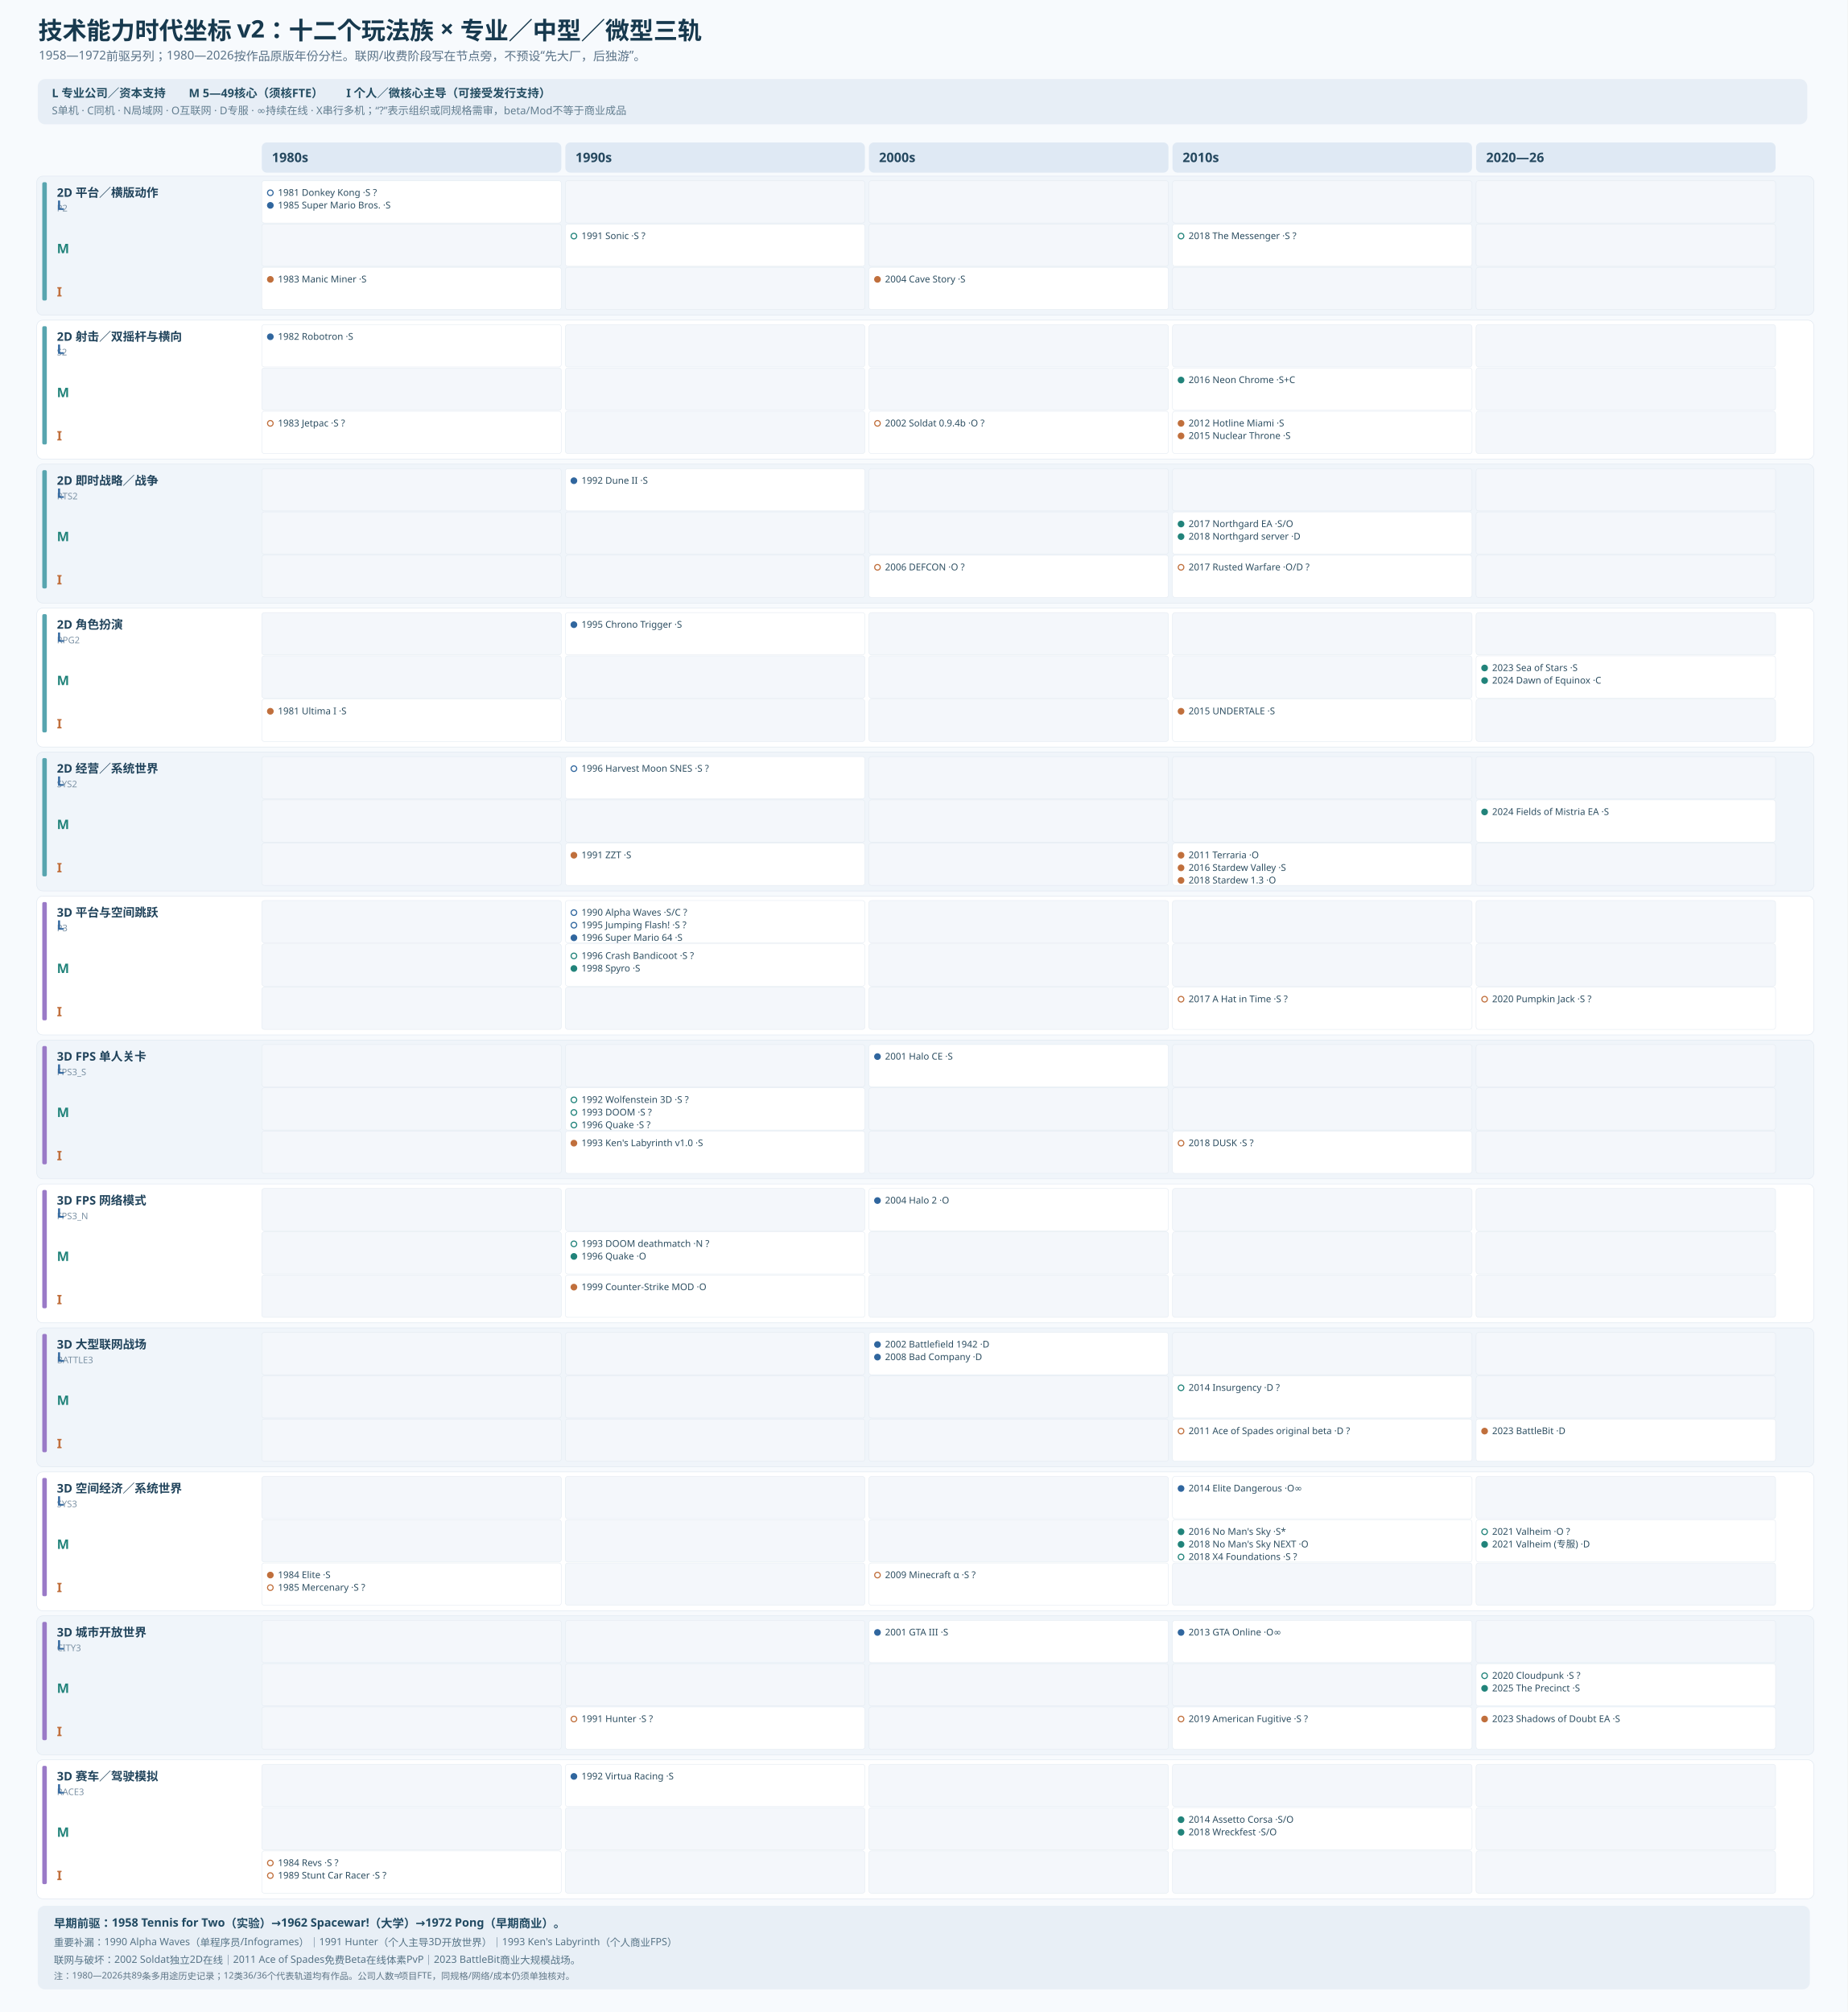
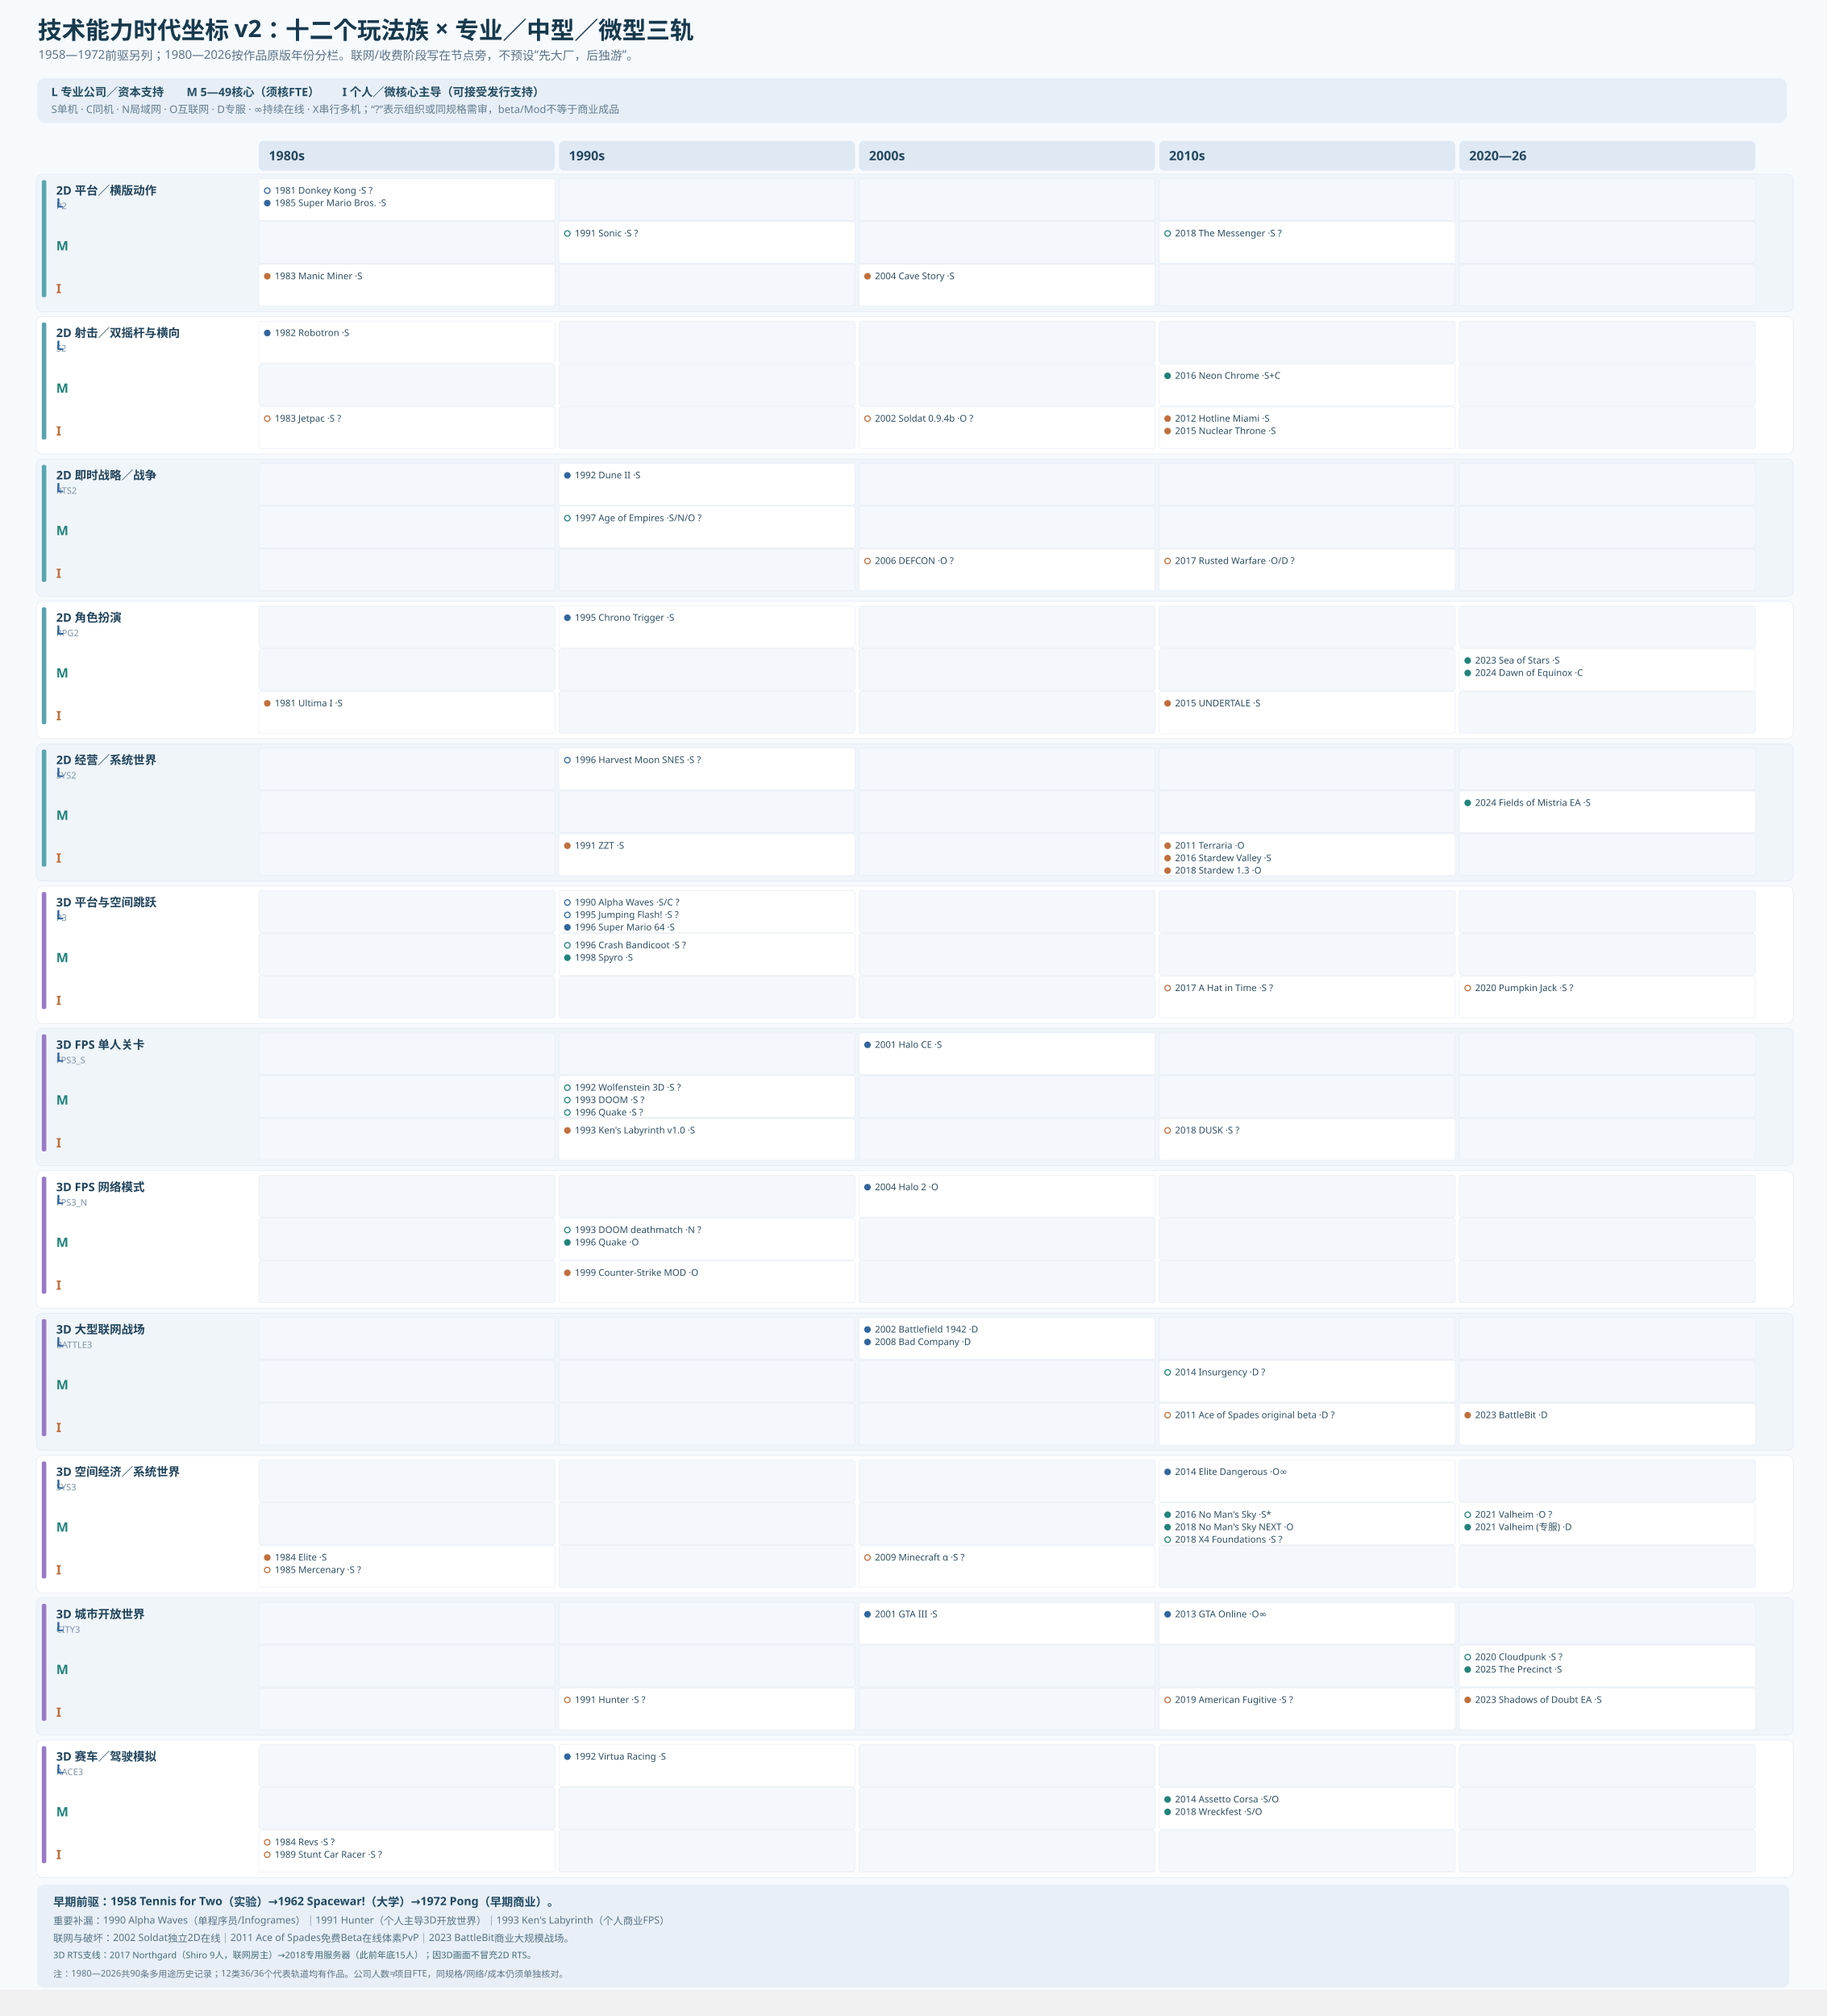
- <svg xmlns="http://www.w3.org/2000/svg" viewBox="0 0 3670 3997" width="3670" height="3997">
+ <svg xmlns="http://www.w3.org/2000/svg" viewBox="0 0 3670 4050" width="3670" height="4050">
  <rect width="3670" height="3997" fill="#F7FAFD" />
  <text x="76" y="78" font-size="48" font-family="sans-serif" font-weight="760" fill="#17394E">技术能力时代坐标 v2：十二个玩法族 × 专业／中型／微型三轨</text>
  <text x="77" y="118" font-size="24" font-family="sans-serif" fill="#5A7287">1958—1972前驱另列；1980—2026按作品原版年份分栏。联网/收费阶段写在节点旁，不预设“先大厂，后独游”。</text>
  <rect x="75" y="157" width="3515" height="90" rx="15" fill="#E7EEF6" />
  <text x="103" y="193" font-size="23" font-family="sans-serif" font-weight="700" fill="#244D62">L 专业公司／资本支持　　M 5—49核心（须核FTE）　　I 个人／微核心主导（可接受发行支持）</text>
  <text x="103" y="227" font-size="21" font-family="sans-serif" fill="#627D8F">S单机 · C同机 · N局域网 · O互联网 · D专服 · ∞持续在线 · X串行多机；“?”表示组织或同规格需审，beta/Mod不等于商业成品</text>
  <rect x="520" y="283" width="595" height="60" rx="10" fill="#DFE9F4" />
  <text x="540" y="322" font-size="26" font-family="sans-serif" font-weight="730" fill="#25485F">1980s</text>
  <rect x="1123" y="283" width="595" height="60" rx="10" fill="#DFE9F4" />
  <text x="1143" y="322" font-size="26" font-family="sans-serif" font-weight="730" fill="#25485F">1990s</text>
  <rect x="1726" y="283" width="595" height="60" rx="10" fill="#DFE9F4" />
  <text x="1746" y="322" font-size="26" font-family="sans-serif" font-weight="730" fill="#25485F">2000s</text>
  <rect x="2329" y="283" width="595" height="60" rx="10" fill="#DFE9F4" />
  <text x="2349" y="322" font-size="26" font-family="sans-serif" font-weight="730" fill="#25485F">2010s</text>
  <rect x="2932" y="283" width="595" height="60" rx="10" fill="#DFE9F4" />
  <text x="2952" y="322" font-size="26" font-family="sans-serif" font-weight="730" fill="#25485F">2020—26</text>
  <rect x="73" y="350" width="3530" height="276" rx="12" fill="#F0F5FA" stroke="#DEE6EF" />
  <rect x="84" y="362" width="9" height="235" fill="#58A5AF" rx="3" />
  <text x="113" y="391" font-size="23.5" font-family="sans-serif" font-weight="740" fill="#20435B">2D 平台／横版动作</text>
  <text x="113" y="420" font-size="18" font-family="sans-serif" fill="#7B91A4">P2</text>
  <text x="113" y="417" font-size="26" font-weight="770" fill="#30669E" font-family="sans-serif">L</text>
  <rect x="520" y="359" width="595" height="84" rx="5" fill="#FFFFFF" stroke="#E4EBF2" />
  <circle cx="537" cy="383" r="5.6" fill="#FFFFFF" stroke="#30669E" stroke-width="2.2" />
  <text x="552" y="389" font-size="18.6" font-family="sans-serif" fill="#2D4E61">1981 Donkey Kong ·S ?</text>
  <circle cx="537" cy="408" r="5.6" fill="#30669E" stroke="#30669E" stroke-width="2.2" />
  <text x="552" y="414" font-size="18.6" font-family="sans-serif" fill="#2D4E61">1985 Super Mario Bros. ·S</text>
  <rect x="1123" y="359" width="595" height="84" rx="5" fill="#F4F7FB" stroke="#E4EBF2" />
  <rect x="1726" y="359" width="595" height="84" rx="5" fill="#F4F7FB" stroke="#E4EBF2" />
  <rect x="2329" y="359" width="595" height="84" rx="5" fill="#F4F7FB" stroke="#E4EBF2" />
  <rect x="2932" y="359" width="595" height="84" rx="5" fill="#F4F7FB" stroke="#E4EBF2" />
  <text x="113" y="503" font-size="26" font-weight="770" fill="#21837A" font-family="sans-serif">M</text>
  <rect x="520" y="445" width="595" height="84" rx="5" fill="#F4F7FB" stroke="#E4EBF2" />
  <rect x="1123" y="445" width="595" height="84" rx="5" fill="#FFFFFF" stroke="#E4EBF2" />
  <circle cx="1140" cy="469" r="5.6" fill="#FFFFFF" stroke="#21837A" stroke-width="2.2" />
  <text x="1155" y="475" font-size="18.6" font-family="sans-serif" fill="#2D4E61">1991 Sonic ·S ?</text>
  <rect x="1726" y="445" width="595" height="84" rx="5" fill="#F4F7FB" stroke="#E4EBF2" />
  <rect x="2329" y="445" width="595" height="84" rx="5" fill="#FFFFFF" stroke="#E4EBF2" />
  <circle cx="2346" cy="469" r="5.6" fill="#FFFFFF" stroke="#21837A" stroke-width="2.2" />
  <text x="2361" y="475" font-size="18.6" font-family="sans-serif" fill="#2D4E61">2018 The Messenger ·S ?</text>
  <rect x="2932" y="445" width="595" height="84" rx="5" fill="#F4F7FB" stroke="#E4EBF2" />
  <text x="113" y="589" font-size="26" font-weight="770" fill="#C06F3C" font-family="sans-serif">I</text>
  <rect x="520" y="531" width="595" height="84" rx="5" fill="#FFFFFF" stroke="#E4EBF2" />
  <circle cx="537" cy="555" r="5.6" fill="#C06F3C" stroke="#C06F3C" stroke-width="2.2" />
  <text x="552" y="561" font-size="18.6" font-family="sans-serif" fill="#2D4E61">1983 Manic Miner ·S</text>
  <rect x="1123" y="531" width="595" height="84" rx="5" fill="#F4F7FB" stroke="#E4EBF2" />
  <rect x="1726" y="531" width="595" height="84" rx="5" fill="#FFFFFF" stroke="#E4EBF2" />
  <circle cx="1743" cy="555" r="5.6" fill="#C06F3C" stroke="#C06F3C" stroke-width="2.2" />
  <text x="1758" y="561" font-size="18.6" font-family="sans-serif" fill="#2D4E61">2004 Cave Story ·S</text>
  <rect x="2329" y="531" width="595" height="84" rx="5" fill="#F4F7FB" stroke="#E4EBF2" />
  <rect x="2932" y="531" width="595" height="84" rx="5" fill="#F4F7FB" stroke="#E4EBF2" />
  <rect x="73" y="636" width="3530" height="276" rx="12" fill="#FFFFFF" stroke="#DEE6EF" />
  <rect x="84" y="648" width="9" height="235" fill="#58A5AF" rx="3" />
  <text x="113" y="677" font-size="23.5" font-family="sans-serif" font-weight="740" fill="#20435B">2D 射击／双摇杆与横向</text>
  <text x="113" y="706" font-size="18" font-family="sans-serif" fill="#7B91A4">S2</text>
  <text x="113" y="703" font-size="26" font-weight="770" fill="#30669E" font-family="sans-serif">L</text>
  <rect x="520" y="645" width="595" height="84" rx="5" fill="#FFFFFF" stroke="#E4EBF2" />
  <circle cx="537" cy="669" r="5.6" fill="#30669E" stroke="#30669E" stroke-width="2.2" />
  <text x="552" y="675" font-size="18.6" font-family="sans-serif" fill="#2D4E61">1982 Robotron ·S</text>
  <rect x="1123" y="645" width="595" height="84" rx="5" fill="#F4F7FB" stroke="#E4EBF2" />
  <rect x="1726" y="645" width="595" height="84" rx="5" fill="#F4F7FB" stroke="#E4EBF2" />
  <rect x="2329" y="645" width="595" height="84" rx="5" fill="#F4F7FB" stroke="#E4EBF2" />
  <rect x="2932" y="645" width="595" height="84" rx="5" fill="#F4F7FB" stroke="#E4EBF2" />
  <text x="113" y="789" font-size="26" font-weight="770" fill="#21837A" font-family="sans-serif">M</text>
  <rect x="520" y="731" width="595" height="84" rx="5" fill="#F4F7FB" stroke="#E4EBF2" />
  <rect x="1123" y="731" width="595" height="84" rx="5" fill="#F4F7FB" stroke="#E4EBF2" />
  <rect x="1726" y="731" width="595" height="84" rx="5" fill="#F4F7FB" stroke="#E4EBF2" />
  <rect x="2329" y="731" width="595" height="84" rx="5" fill="#FFFFFF" stroke="#E4EBF2" />
  <circle cx="2346" cy="755" r="5.6" fill="#21837A" stroke="#21837A" stroke-width="2.2" />
  <text x="2361" y="761" font-size="18.6" font-family="sans-serif" fill="#2D4E61">2016 Neon Chrome ·S+C</text>
  <rect x="2932" y="731" width="595" height="84" rx="5" fill="#F4F7FB" stroke="#E4EBF2" />
  <text x="113" y="875" font-size="26" font-weight="770" fill="#C06F3C" font-family="sans-serif">I</text>
  <rect x="520" y="817" width="595" height="84" rx="5" fill="#FFFFFF" stroke="#E4EBF2" />
  <circle cx="537" cy="841" r="5.6" fill="#FFFFFF" stroke="#C06F3C" stroke-width="2.2" />
  <text x="552" y="847" font-size="18.6" font-family="sans-serif" fill="#2D4E61">1983 Jetpac ·S ?</text>
  <rect x="1123" y="817" width="595" height="84" rx="5" fill="#F4F7FB" stroke="#E4EBF2" />
  <rect x="1726" y="817" width="595" height="84" rx="5" fill="#FFFFFF" stroke="#E4EBF2" />
  <circle cx="1743" cy="841" r="5.6" fill="#FFFFFF" stroke="#C06F3C" stroke-width="2.2" />
  <text x="1758" y="847" font-size="18.6" font-family="sans-serif" fill="#2D4E61">2002 Soldat 0.9.4b ·O ?</text>
  <rect x="2329" y="817" width="595" height="84" rx="5" fill="#FFFFFF" stroke="#E4EBF2" />
  <circle cx="2346" cy="841" r="5.6" fill="#C06F3C" stroke="#C06F3C" stroke-width="2.2" />
  <text x="2361" y="847" font-size="18.6" font-family="sans-serif" fill="#2D4E61">2012 Hotline Miami ·S</text>
  <circle cx="2346" cy="866" r="5.6" fill="#C06F3C" stroke="#C06F3C" stroke-width="2.2" />
  <text x="2361" y="872" font-size="18.6" font-family="sans-serif" fill="#2D4E61">2015 Nuclear Throne ·S</text>
  <rect x="2932" y="817" width="595" height="84" rx="5" fill="#F4F7FB" stroke="#E4EBF2" />
  <rect x="73" y="922" width="3530" height="276" rx="12" fill="#F0F5FA" stroke="#DEE6EF" />
  <rect x="84" y="934" width="9" height="235" fill="#58A5AF" rx="3" />
  <text x="113" y="963" font-size="23.5" font-family="sans-serif" font-weight="740" fill="#20435B">2D 即时战略／战争</text>
  <text x="113" y="992" font-size="18" font-family="sans-serif" fill="#7B91A4">RTS2</text>
  <text x="113" y="989" font-size="26" font-weight="770" fill="#30669E" font-family="sans-serif">L</text>
  <rect x="520" y="931" width="595" height="84" rx="5" fill="#F4F7FB" stroke="#E4EBF2" />
  <rect x="1123" y="931" width="595" height="84" rx="5" fill="#FFFFFF" stroke="#E4EBF2" />
  <circle cx="1140" cy="955" r="5.6" fill="#30669E" stroke="#30669E" stroke-width="2.2" />
  <text x="1155" y="961" font-size="18.6" font-family="sans-serif" fill="#2D4E61">1992 Dune II ·S</text>
  <rect x="1726" y="931" width="595" height="84" rx="5" fill="#F4F7FB" stroke="#E4EBF2" />
  <rect x="2329" y="931" width="595" height="84" rx="5" fill="#F4F7FB" stroke="#E4EBF2" />
  <rect x="2932" y="931" width="595" height="84" rx="5" fill="#F4F7FB" stroke="#E4EBF2" />
  <text x="113" y="1075" font-size="26" font-weight="770" fill="#21837A" font-family="sans-serif">M</text>
  <rect x="520" y="1017" width="595" height="84" rx="5" fill="#F4F7FB" stroke="#E4EBF2" />
-   <rect x="1123" y="1017" width="595" height="84" rx="5" fill="#F4F7FB" stroke="#E4EBF2" />
+   <rect x="1123" y="1017" width="595" height="84" rx="5" fill="#FFFFFF" stroke="#E4EBF2" />
+   <circle cx="1140" cy="1041" r="5.6" fill="#FFFFFF" stroke="#21837A" stroke-width="2.2" />
+   <text x="1155" y="1047" font-size="18.6" font-family="sans-serif" fill="#2D4E61">1997 Age of Empires ·S/N/O ?</text>
  <rect x="1726" y="1017" width="595" height="84" rx="5" fill="#F4F7FB" stroke="#E4EBF2" />
-   <rect x="2329" y="1017" width="595" height="84" rx="5" fill="#FFFFFF" stroke="#E4EBF2" />
-   <circle cx="2346" cy="1041" r="5.6" fill="#21837A" stroke="#21837A" stroke-width="2.2" />
-   <text x="2361" y="1047" font-size="18.6" font-family="sans-serif" fill="#2D4E61">2017 Northgard EA ·S/O</text>
-   <circle cx="2346" cy="1066" r="5.6" fill="#21837A" stroke="#21837A" stroke-width="2.2" />
-   <text x="2361" y="1072" font-size="18.6" font-family="sans-serif" fill="#2D4E61">2018 Northgard server ·D</text>
+   <rect x="2329" y="1017" width="595" height="84" rx="5" fill="#F4F7FB" stroke="#E4EBF2" />
  <rect x="2932" y="1017" width="595" height="84" rx="5" fill="#F4F7FB" stroke="#E4EBF2" />
  <text x="113" y="1161" font-size="26" font-weight="770" fill="#C06F3C" font-family="sans-serif">I</text>
  <rect x="520" y="1103" width="595" height="84" rx="5" fill="#F4F7FB" stroke="#E4EBF2" />
  <rect x="1123" y="1103" width="595" height="84" rx="5" fill="#F4F7FB" stroke="#E4EBF2" />
  <rect x="1726" y="1103" width="595" height="84" rx="5" fill="#FFFFFF" stroke="#E4EBF2" />
  <circle cx="1743" cy="1127" r="5.6" fill="#FFFFFF" stroke="#C06F3C" stroke-width="2.2" />
  <text x="1758" y="1133" font-size="18.6" font-family="sans-serif" fill="#2D4E61">2006 DEFCON ·O ?</text>
  <rect x="2329" y="1103" width="595" height="84" rx="5" fill="#FFFFFF" stroke="#E4EBF2" />
  <circle cx="2346" cy="1127" r="5.6" fill="#FFFFFF" stroke="#C06F3C" stroke-width="2.2" />
  <text x="2361" y="1133" font-size="18.6" font-family="sans-serif" fill="#2D4E61">2017 Rusted Warfare ·O/D ?</text>
  <rect x="2932" y="1103" width="595" height="84" rx="5" fill="#F4F7FB" stroke="#E4EBF2" />
  <rect x="73" y="1208" width="3530" height="276" rx="12" fill="#FFFFFF" stroke="#DEE6EF" />
  <rect x="84" y="1220" width="9" height="235" fill="#58A5AF" rx="3" />
  <text x="113" y="1249" font-size="23.5" font-family="sans-serif" font-weight="740" fill="#20435B">2D 角色扮演</text>
  <text x="113" y="1278" font-size="18" font-family="sans-serif" fill="#7B91A4">RPG2</text>
  <text x="113" y="1275" font-size="26" font-weight="770" fill="#30669E" font-family="sans-serif">L</text>
  <rect x="520" y="1217" width="595" height="84" rx="5" fill="#F4F7FB" stroke="#E4EBF2" />
  <rect x="1123" y="1217" width="595" height="84" rx="5" fill="#FFFFFF" stroke="#E4EBF2" />
  <circle cx="1140" cy="1241" r="5.6" fill="#30669E" stroke="#30669E" stroke-width="2.2" />
  <text x="1155" y="1247" font-size="18.6" font-family="sans-serif" fill="#2D4E61">1995 Chrono Trigger ·S</text>
  <rect x="1726" y="1217" width="595" height="84" rx="5" fill="#F4F7FB" stroke="#E4EBF2" />
  <rect x="2329" y="1217" width="595" height="84" rx="5" fill="#F4F7FB" stroke="#E4EBF2" />
  <rect x="2932" y="1217" width="595" height="84" rx="5" fill="#F4F7FB" stroke="#E4EBF2" />
  <text x="113" y="1361" font-size="26" font-weight="770" fill="#21837A" font-family="sans-serif">M</text>
  <rect x="520" y="1303" width="595" height="84" rx="5" fill="#F4F7FB" stroke="#E4EBF2" />
  <rect x="1123" y="1303" width="595" height="84" rx="5" fill="#F4F7FB" stroke="#E4EBF2" />
  <rect x="1726" y="1303" width="595" height="84" rx="5" fill="#F4F7FB" stroke="#E4EBF2" />
  <rect x="2329" y="1303" width="595" height="84" rx="5" fill="#F4F7FB" stroke="#E4EBF2" />
  <rect x="2932" y="1303" width="595" height="84" rx="5" fill="#FFFFFF" stroke="#E4EBF2" />
  <circle cx="2949" cy="1327" r="5.6" fill="#21837A" stroke="#21837A" stroke-width="2.2" />
  <text x="2964" y="1333" font-size="18.6" font-family="sans-serif" fill="#2D4E61">2023 Sea of Stars ·S</text>
  <circle cx="2949" cy="1352" r="5.6" fill="#21837A" stroke="#21837A" stroke-width="2.2" />
  <text x="2964" y="1358" font-size="18.6" font-family="sans-serif" fill="#2D4E61">2024 Dawn of Equinox ·C</text>
  <text x="113" y="1447" font-size="26" font-weight="770" fill="#C06F3C" font-family="sans-serif">I</text>
  <rect x="520" y="1389" width="595" height="84" rx="5" fill="#FFFFFF" stroke="#E4EBF2" />
  <circle cx="537" cy="1413" r="5.6" fill="#C06F3C" stroke="#C06F3C" stroke-width="2.2" />
  <text x="552" y="1419" font-size="18.6" font-family="sans-serif" fill="#2D4E61">1981 Ultima I ·S</text>
  <rect x="1123" y="1389" width="595" height="84" rx="5" fill="#F4F7FB" stroke="#E4EBF2" />
  <rect x="1726" y="1389" width="595" height="84" rx="5" fill="#F4F7FB" stroke="#E4EBF2" />
  <rect x="2329" y="1389" width="595" height="84" rx="5" fill="#FFFFFF" stroke="#E4EBF2" />
  <circle cx="2346" cy="1413" r="5.6" fill="#C06F3C" stroke="#C06F3C" stroke-width="2.2" />
  <text x="2361" y="1419" font-size="18.6" font-family="sans-serif" fill="#2D4E61">2015 UNDERTALE ·S</text>
  <rect x="2932" y="1389" width="595" height="84" rx="5" fill="#F4F7FB" stroke="#E4EBF2" />
  <rect x="73" y="1494" width="3530" height="276" rx="12" fill="#F0F5FA" stroke="#DEE6EF" />
  <rect x="84" y="1506" width="9" height="235" fill="#58A5AF" rx="3" />
  <text x="113" y="1535" font-size="23.5" font-family="sans-serif" font-weight="740" fill="#20435B">2D 经营／系统世界</text>
  <text x="113" y="1564" font-size="18" font-family="sans-serif" fill="#7B91A4">SYS2</text>
  <text x="113" y="1561" font-size="26" font-weight="770" fill="#30669E" font-family="sans-serif">L</text>
  <rect x="520" y="1503" width="595" height="84" rx="5" fill="#F4F7FB" stroke="#E4EBF2" />
  <rect x="1123" y="1503" width="595" height="84" rx="5" fill="#FFFFFF" stroke="#E4EBF2" />
  <circle cx="1140" cy="1527" r="5.6" fill="#FFFFFF" stroke="#30669E" stroke-width="2.2" />
  <text x="1155" y="1533" font-size="18.6" font-family="sans-serif" fill="#2D4E61">1996 Harvest Moon SNES ·S ?</text>
  <rect x="1726" y="1503" width="595" height="84" rx="5" fill="#F4F7FB" stroke="#E4EBF2" />
  <rect x="2329" y="1503" width="595" height="84" rx="5" fill="#F4F7FB" stroke="#E4EBF2" />
  <rect x="2932" y="1503" width="595" height="84" rx="5" fill="#F4F7FB" stroke="#E4EBF2" />
  <text x="113" y="1647" font-size="26" font-weight="770" fill="#21837A" font-family="sans-serif">M</text>
  <rect x="520" y="1589" width="595" height="84" rx="5" fill="#F4F7FB" stroke="#E4EBF2" />
  <rect x="1123" y="1589" width="595" height="84" rx="5" fill="#F4F7FB" stroke="#E4EBF2" />
  <rect x="1726" y="1589" width="595" height="84" rx="5" fill="#F4F7FB" stroke="#E4EBF2" />
  <rect x="2329" y="1589" width="595" height="84" rx="5" fill="#F4F7FB" stroke="#E4EBF2" />
  <rect x="2932" y="1589" width="595" height="84" rx="5" fill="#FFFFFF" stroke="#E4EBF2" />
  <circle cx="2949" cy="1613" r="5.6" fill="#21837A" stroke="#21837A" stroke-width="2.2" />
  <text x="2964" y="1619" font-size="18.6" font-family="sans-serif" fill="#2D4E61">2024 Fields of Mistria EA ·S</text>
  <text x="113" y="1733" font-size="26" font-weight="770" fill="#C06F3C" font-family="sans-serif">I</text>
  <rect x="520" y="1675" width="595" height="84" rx="5" fill="#F4F7FB" stroke="#E4EBF2" />
  <rect x="1123" y="1675" width="595" height="84" rx="5" fill="#FFFFFF" stroke="#E4EBF2" />
  <circle cx="1140" cy="1699" r="5.6" fill="#C06F3C" stroke="#C06F3C" stroke-width="2.2" />
  <text x="1155" y="1705" font-size="18.6" font-family="sans-serif" fill="#2D4E61">1991 ZZT ·S</text>
  <rect x="1726" y="1675" width="595" height="84" rx="5" fill="#F4F7FB" stroke="#E4EBF2" />
  <rect x="2329" y="1675" width="595" height="84" rx="5" fill="#FFFFFF" stroke="#E4EBF2" />
  <circle cx="2346" cy="1699" r="5.6" fill="#C06F3C" stroke="#C06F3C" stroke-width="2.2" />
  <text x="2361" y="1705" font-size="18.6" font-family="sans-serif" fill="#2D4E61">2011 Terraria ·O</text>
  <circle cx="2346" cy="1724" r="5.6" fill="#C06F3C" stroke="#C06F3C" stroke-width="2.2" />
  <text x="2361" y="1730" font-size="18.6" font-family="sans-serif" fill="#2D4E61">2016 Stardew Valley ·S</text>
  <circle cx="2346" cy="1749" r="5.6" fill="#C06F3C" stroke="#C06F3C" stroke-width="2.2" />
  <text x="2361" y="1755" font-size="18.6" font-family="sans-serif" fill="#2D4E61">2018 Stardew 1.3 ·O</text>
  <rect x="2932" y="1675" width="595" height="84" rx="5" fill="#F4F7FB" stroke="#E4EBF2" />
  <rect x="73" y="1780" width="3530" height="276" rx="12" fill="#FFFFFF" stroke="#DEE6EF" />
  <rect x="84" y="1792" width="9" height="235" fill="#9A7AC7" rx="3" />
  <text x="113" y="1821" font-size="23.5" font-family="sans-serif" font-weight="740" fill="#20435B">3D 平台与空间跳跃</text>
  <text x="113" y="1850" font-size="18" font-family="sans-serif" fill="#7B91A4">P3</text>
  <text x="113" y="1847" font-size="26" font-weight="770" fill="#30669E" font-family="sans-serif">L</text>
  <rect x="520" y="1789" width="595" height="84" rx="5" fill="#F4F7FB" stroke="#E4EBF2" />
  <rect x="1123" y="1789" width="595" height="84" rx="5" fill="#FFFFFF" stroke="#E4EBF2" />
  <circle cx="1140" cy="1813" r="5.6" fill="#FFFFFF" stroke="#30669E" stroke-width="2.2" />
  <text x="1155" y="1819" font-size="18.6" font-family="sans-serif" fill="#2D4E61">1990 Alpha Waves ·S/C ?</text>
  <circle cx="1140" cy="1838" r="5.6" fill="#FFFFFF" stroke="#30669E" stroke-width="2.2" />
  <text x="1155" y="1844" font-size="18.6" font-family="sans-serif" fill="#2D4E61">1995 Jumping Flash! ·S ?</text>
  <circle cx="1140" cy="1863" r="5.6" fill="#30669E" stroke="#30669E" stroke-width="2.2" />
  <text x="1155" y="1869" font-size="18.6" font-family="sans-serif" fill="#2D4E61">1996 Super Mario 64 ·S</text>
  <rect x="1726" y="1789" width="595" height="84" rx="5" fill="#F4F7FB" stroke="#E4EBF2" />
  <rect x="2329" y="1789" width="595" height="84" rx="5" fill="#F4F7FB" stroke="#E4EBF2" />
  <rect x="2932" y="1789" width="595" height="84" rx="5" fill="#F4F7FB" stroke="#E4EBF2" />
  <text x="113" y="1933" font-size="26" font-weight="770" fill="#21837A" font-family="sans-serif">M</text>
  <rect x="520" y="1875" width="595" height="84" rx="5" fill="#F4F7FB" stroke="#E4EBF2" />
  <rect x="1123" y="1875" width="595" height="84" rx="5" fill="#FFFFFF" stroke="#E4EBF2" />
  <circle cx="1140" cy="1899" r="5.6" fill="#FFFFFF" stroke="#21837A" stroke-width="2.2" />
  <text x="1155" y="1905" font-size="18.6" font-family="sans-serif" fill="#2D4E61">1996 Crash Bandicoot ·S ?</text>
  <circle cx="1140" cy="1924" r="5.6" fill="#21837A" stroke="#21837A" stroke-width="2.2" />
  <text x="1155" y="1930" font-size="18.6" font-family="sans-serif" fill="#2D4E61">1998 Spyro ·S</text>
  <rect x="1726" y="1875" width="595" height="84" rx="5" fill="#F4F7FB" stroke="#E4EBF2" />
  <rect x="2329" y="1875" width="595" height="84" rx="5" fill="#F4F7FB" stroke="#E4EBF2" />
  <rect x="2932" y="1875" width="595" height="84" rx="5" fill="#F4F7FB" stroke="#E4EBF2" />
  <text x="113" y="2019" font-size="26" font-weight="770" fill="#C06F3C" font-family="sans-serif">I</text>
  <rect x="520" y="1961" width="595" height="84" rx="5" fill="#F4F7FB" stroke="#E4EBF2" />
  <rect x="1123" y="1961" width="595" height="84" rx="5" fill="#F4F7FB" stroke="#E4EBF2" />
  <rect x="1726" y="1961" width="595" height="84" rx="5" fill="#F4F7FB" stroke="#E4EBF2" />
  <rect x="2329" y="1961" width="595" height="84" rx="5" fill="#FFFFFF" stroke="#E4EBF2" />
  <circle cx="2346" cy="1985" r="5.6" fill="#FFFFFF" stroke="#C06F3C" stroke-width="2.2" />
  <text x="2361" y="1991" font-size="18.6" font-family="sans-serif" fill="#2D4E61">2017 A Hat in Time ·S ?</text>
  <rect x="2932" y="1961" width="595" height="84" rx="5" fill="#FFFFFF" stroke="#E4EBF2" />
  <circle cx="2949" cy="1985" r="5.6" fill="#FFFFFF" stroke="#C06F3C" stroke-width="2.2" />
  <text x="2964" y="1991" font-size="18.6" font-family="sans-serif" fill="#2D4E61">2020 Pumpkin Jack ·S ?</text>
  <rect x="73" y="2066" width="3530" height="276" rx="12" fill="#F0F5FA" stroke="#DEE6EF" />
  <rect x="84" y="2078" width="9" height="235" fill="#9A7AC7" rx="3" />
  <text x="113" y="2107" font-size="23.5" font-family="sans-serif" font-weight="740" fill="#20435B">3D FPS 单人关卡</text>
  <text x="113" y="2136" font-size="18" font-family="sans-serif" fill="#7B91A4">FPS3_S</text>
  <text x="113" y="2133" font-size="26" font-weight="770" fill="#30669E" font-family="sans-serif">L</text>
  <rect x="520" y="2075" width="595" height="84" rx="5" fill="#F4F7FB" stroke="#E4EBF2" />
  <rect x="1123" y="2075" width="595" height="84" rx="5" fill="#F4F7FB" stroke="#E4EBF2" />
  <rect x="1726" y="2075" width="595" height="84" rx="5" fill="#FFFFFF" stroke="#E4EBF2" />
  <circle cx="1743" cy="2099" r="5.6" fill="#30669E" stroke="#30669E" stroke-width="2.2" />
  <text x="1758" y="2105" font-size="18.6" font-family="sans-serif" fill="#2D4E61">2001 Halo CE ·S</text>
  <rect x="2329" y="2075" width="595" height="84" rx="5" fill="#F4F7FB" stroke="#E4EBF2" />
  <rect x="2932" y="2075" width="595" height="84" rx="5" fill="#F4F7FB" stroke="#E4EBF2" />
  <text x="113" y="2219" font-size="26" font-weight="770" fill="#21837A" font-family="sans-serif">M</text>
  <rect x="520" y="2161" width="595" height="84" rx="5" fill="#F4F7FB" stroke="#E4EBF2" />
  <rect x="1123" y="2161" width="595" height="84" rx="5" fill="#FFFFFF" stroke="#E4EBF2" />
  <circle cx="1140" cy="2185" r="5.6" fill="#FFFFFF" stroke="#21837A" stroke-width="2.2" />
  <text x="1155" y="2191" font-size="18.6" font-family="sans-serif" fill="#2D4E61">1992 Wolfenstein 3D ·S ?</text>
  <circle cx="1140" cy="2210" r="5.6" fill="#FFFFFF" stroke="#21837A" stroke-width="2.2" />
  <text x="1155" y="2216" font-size="18.6" font-family="sans-serif" fill="#2D4E61">1993 DOOM ·S ?</text>
  <circle cx="1140" cy="2235" r="5.6" fill="#FFFFFF" stroke="#21837A" stroke-width="2.2" />
  <text x="1155" y="2241" font-size="18.6" font-family="sans-serif" fill="#2D4E61">1996 Quake ·S ?</text>
  <rect x="1726" y="2161" width="595" height="84" rx="5" fill="#F4F7FB" stroke="#E4EBF2" />
  <rect x="2329" y="2161" width="595" height="84" rx="5" fill="#F4F7FB" stroke="#E4EBF2" />
  <rect x="2932" y="2161" width="595" height="84" rx="5" fill="#F4F7FB" stroke="#E4EBF2" />
  <text x="113" y="2305" font-size="26" font-weight="770" fill="#C06F3C" font-family="sans-serif">I</text>
  <rect x="520" y="2247" width="595" height="84" rx="5" fill="#F4F7FB" stroke="#E4EBF2" />
  <rect x="1123" y="2247" width="595" height="84" rx="5" fill="#FFFFFF" stroke="#E4EBF2" />
  <circle cx="1140" cy="2271" r="5.6" fill="#C06F3C" stroke="#C06F3C" stroke-width="2.2" />
  <text x="1155" y="2277" font-size="18.6" font-family="sans-serif" fill="#2D4E61">1993 Ken's Labyrinth v1.0 ·S</text>
  <rect x="1726" y="2247" width="595" height="84" rx="5" fill="#F4F7FB" stroke="#E4EBF2" />
  <rect x="2329" y="2247" width="595" height="84" rx="5" fill="#FFFFFF" stroke="#E4EBF2" />
  <circle cx="2346" cy="2271" r="5.6" fill="#FFFFFF" stroke="#C06F3C" stroke-width="2.2" />
  <text x="2361" y="2277" font-size="18.6" font-family="sans-serif" fill="#2D4E61">2018 DUSK ·S ?</text>
  <rect x="2932" y="2247" width="595" height="84" rx="5" fill="#F4F7FB" stroke="#E4EBF2" />
  <rect x="73" y="2352" width="3530" height="276" rx="12" fill="#FFFFFF" stroke="#DEE6EF" />
  <rect x="84" y="2364" width="9" height="235" fill="#9A7AC7" rx="3" />
  <text x="113" y="2393" font-size="23.5" font-family="sans-serif" font-weight="740" fill="#20435B">3D FPS 网络模式</text>
  <text x="113" y="2422" font-size="18" font-family="sans-serif" fill="#7B91A4">FPS3_N</text>
  <text x="113" y="2419" font-size="26" font-weight="770" fill="#30669E" font-family="sans-serif">L</text>
  <rect x="520" y="2361" width="595" height="84" rx="5" fill="#F4F7FB" stroke="#E4EBF2" />
  <rect x="1123" y="2361" width="595" height="84" rx="5" fill="#F4F7FB" stroke="#E4EBF2" />
  <rect x="1726" y="2361" width="595" height="84" rx="5" fill="#FFFFFF" stroke="#E4EBF2" />
  <circle cx="1743" cy="2385" r="5.6" fill="#30669E" stroke="#30669E" stroke-width="2.2" />
  <text x="1758" y="2391" font-size="18.6" font-family="sans-serif" fill="#2D4E61">2004 Halo 2 ·O</text>
  <rect x="2329" y="2361" width="595" height="84" rx="5" fill="#F4F7FB" stroke="#E4EBF2" />
  <rect x="2932" y="2361" width="595" height="84" rx="5" fill="#F4F7FB" stroke="#E4EBF2" />
  <text x="113" y="2505" font-size="26" font-weight="770" fill="#21837A" font-family="sans-serif">M</text>
  <rect x="520" y="2447" width="595" height="84" rx="5" fill="#F4F7FB" stroke="#E4EBF2" />
  <rect x="1123" y="2447" width="595" height="84" rx="5" fill="#FFFFFF" stroke="#E4EBF2" />
  <circle cx="1140" cy="2471" r="5.6" fill="#FFFFFF" stroke="#21837A" stroke-width="2.2" />
  <text x="1155" y="2477" font-size="18.6" font-family="sans-serif" fill="#2D4E61">1993 DOOM deathmatch ·N ?</text>
  <circle cx="1140" cy="2496" r="5.6" fill="#21837A" stroke="#21837A" stroke-width="2.2" />
  <text x="1155" y="2502" font-size="18.6" font-family="sans-serif" fill="#2D4E61">1996 Quake ·O</text>
  <rect x="1726" y="2447" width="595" height="84" rx="5" fill="#F4F7FB" stroke="#E4EBF2" />
  <rect x="2329" y="2447" width="595" height="84" rx="5" fill="#F4F7FB" stroke="#E4EBF2" />
  <rect x="2932" y="2447" width="595" height="84" rx="5" fill="#F4F7FB" stroke="#E4EBF2" />
  <text x="113" y="2591" font-size="26" font-weight="770" fill="#C06F3C" font-family="sans-serif">I</text>
  <rect x="520" y="2533" width="595" height="84" rx="5" fill="#F4F7FB" stroke="#E4EBF2" />
  <rect x="1123" y="2533" width="595" height="84" rx="5" fill="#FFFFFF" stroke="#E4EBF2" />
  <circle cx="1140" cy="2557" r="5.6" fill="#C06F3C" stroke="#C06F3C" stroke-width="2.2" />
  <text x="1155" y="2563" font-size="18.6" font-family="sans-serif" fill="#2D4E61">1999 Counter-Strike MOD ·O</text>
  <rect x="1726" y="2533" width="595" height="84" rx="5" fill="#F4F7FB" stroke="#E4EBF2" />
  <rect x="2329" y="2533" width="595" height="84" rx="5" fill="#F4F7FB" stroke="#E4EBF2" />
  <rect x="2932" y="2533" width="595" height="84" rx="5" fill="#F4F7FB" stroke="#E4EBF2" />
  <rect x="73" y="2638" width="3530" height="276" rx="12" fill="#F0F5FA" stroke="#DEE6EF" />
  <rect x="84" y="2650" width="9" height="235" fill="#9A7AC7" rx="3" />
  <text x="113" y="2679" font-size="23.5" font-family="sans-serif" font-weight="740" fill="#20435B">3D 大型联网战场</text>
  <text x="113" y="2708" font-size="18" font-family="sans-serif" fill="#7B91A4">BATTLE3</text>
  <text x="113" y="2705" font-size="26" font-weight="770" fill="#30669E" font-family="sans-serif">L</text>
  <rect x="520" y="2647" width="595" height="84" rx="5" fill="#F4F7FB" stroke="#E4EBF2" />
  <rect x="1123" y="2647" width="595" height="84" rx="5" fill="#F4F7FB" stroke="#E4EBF2" />
  <rect x="1726" y="2647" width="595" height="84" rx="5" fill="#FFFFFF" stroke="#E4EBF2" />
  <circle cx="1743" cy="2671" r="5.6" fill="#30669E" stroke="#30669E" stroke-width="2.2" />
  <text x="1758" y="2677" font-size="18.6" font-family="sans-serif" fill="#2D4E61">2002 Battlefield 1942 ·D</text>
  <circle cx="1743" cy="2696" r="5.6" fill="#30669E" stroke="#30669E" stroke-width="2.2" />
  <text x="1758" y="2702" font-size="18.6" font-family="sans-serif" fill="#2D4E61">2008 Bad Company ·D</text>
  <rect x="2329" y="2647" width="595" height="84" rx="5" fill="#F4F7FB" stroke="#E4EBF2" />
  <rect x="2932" y="2647" width="595" height="84" rx="5" fill="#F4F7FB" stroke="#E4EBF2" />
  <text x="113" y="2791" font-size="26" font-weight="770" fill="#21837A" font-family="sans-serif">M</text>
  <rect x="520" y="2733" width="595" height="84" rx="5" fill="#F4F7FB" stroke="#E4EBF2" />
  <rect x="1123" y="2733" width="595" height="84" rx="5" fill="#F4F7FB" stroke="#E4EBF2" />
  <rect x="1726" y="2733" width="595" height="84" rx="5" fill="#F4F7FB" stroke="#E4EBF2" />
  <rect x="2329" y="2733" width="595" height="84" rx="5" fill="#FFFFFF" stroke="#E4EBF2" />
  <circle cx="2346" cy="2757" r="5.6" fill="#FFFFFF" stroke="#21837A" stroke-width="2.2" />
  <text x="2361" y="2763" font-size="18.6" font-family="sans-serif" fill="#2D4E61">2014 Insurgency ·D ?</text>
  <rect x="2932" y="2733" width="595" height="84" rx="5" fill="#F4F7FB" stroke="#E4EBF2" />
  <text x="113" y="2877" font-size="26" font-weight="770" fill="#C06F3C" font-family="sans-serif">I</text>
  <rect x="520" y="2819" width="595" height="84" rx="5" fill="#F4F7FB" stroke="#E4EBF2" />
  <rect x="1123" y="2819" width="595" height="84" rx="5" fill="#F4F7FB" stroke="#E4EBF2" />
  <rect x="1726" y="2819" width="595" height="84" rx="5" fill="#F4F7FB" stroke="#E4EBF2" />
  <rect x="2329" y="2819" width="595" height="84" rx="5" fill="#FFFFFF" stroke="#E4EBF2" />
  <circle cx="2346" cy="2843" r="5.6" fill="#FFFFFF" stroke="#C06F3C" stroke-width="2.2" />
  <text x="2361" y="2849" font-size="18.6" font-family="sans-serif" fill="#2D4E61">2011 Ace of Spades original beta ·D ?</text>
  <rect x="2932" y="2819" width="595" height="84" rx="5" fill="#FFFFFF" stroke="#E4EBF2" />
  <circle cx="2949" cy="2843" r="5.6" fill="#C06F3C" stroke="#C06F3C" stroke-width="2.2" />
  <text x="2964" y="2849" font-size="18.6" font-family="sans-serif" fill="#2D4E61">2023 BattleBit ·D</text>
  <rect x="73" y="2924" width="3530" height="276" rx="12" fill="#FFFFFF" stroke="#DEE6EF" />
  <rect x="84" y="2936" width="9" height="235" fill="#9A7AC7" rx="3" />
  <text x="113" y="2965" font-size="23.5" font-family="sans-serif" font-weight="740" fill="#20435B">3D 空间经济／系统世界</text>
  <text x="113" y="2994" font-size="18" font-family="sans-serif" fill="#7B91A4">SYS3</text>
  <text x="113" y="2991" font-size="26" font-weight="770" fill="#30669E" font-family="sans-serif">L</text>
  <rect x="520" y="2933" width="595" height="84" rx="5" fill="#F4F7FB" stroke="#E4EBF2" />
  <rect x="1123" y="2933" width="595" height="84" rx="5" fill="#F4F7FB" stroke="#E4EBF2" />
  <rect x="1726" y="2933" width="595" height="84" rx="5" fill="#F4F7FB" stroke="#E4EBF2" />
  <rect x="2329" y="2933" width="595" height="84" rx="5" fill="#FFFFFF" stroke="#E4EBF2" />
  <circle cx="2346" cy="2957" r="5.6" fill="#30669E" stroke="#30669E" stroke-width="2.2" />
  <text x="2361" y="2963" font-size="18.6" font-family="sans-serif" fill="#2D4E61">2014 Elite Dangerous ·O∞</text>
  <rect x="2932" y="2933" width="595" height="84" rx="5" fill="#F4F7FB" stroke="#E4EBF2" />
  <text x="113" y="3077" font-size="26" font-weight="770" fill="#21837A" font-family="sans-serif">M</text>
  <rect x="520" y="3019" width="595" height="84" rx="5" fill="#F4F7FB" stroke="#E4EBF2" />
  <rect x="1123" y="3019" width="595" height="84" rx="5" fill="#F4F7FB" stroke="#E4EBF2" />
  <rect x="1726" y="3019" width="595" height="84" rx="5" fill="#F4F7FB" stroke="#E4EBF2" />
  <rect x="2329" y="3019" width="595" height="84" rx="5" fill="#FFFFFF" stroke="#E4EBF2" />
  <circle cx="2346" cy="3043" r="5.6" fill="#21837A" stroke="#21837A" stroke-width="2.2" />
  <text x="2361" y="3049" font-size="18.6" font-family="sans-serif" fill="#2D4E61">2016 No Man's Sky ·S*</text>
  <circle cx="2346" cy="3068" r="5.6" fill="#21837A" stroke="#21837A" stroke-width="2.2" />
  <text x="2361" y="3074" font-size="18.6" font-family="sans-serif" fill="#2D4E61">2018 No Man's Sky NEXT ·O</text>
  <circle cx="2346" cy="3093" r="5.6" fill="#FFFFFF" stroke="#21837A" stroke-width="2.2" />
  <text x="2361" y="3099" font-size="18.6" font-family="sans-serif" fill="#2D4E61">2018 X4 Foundations ·S ?</text>
  <rect x="2932" y="3019" width="595" height="84" rx="5" fill="#FFFFFF" stroke="#E4EBF2" />
  <circle cx="2949" cy="3043" r="5.6" fill="#FFFFFF" stroke="#21837A" stroke-width="2.2" />
  <text x="2964" y="3049" font-size="18.6" font-family="sans-serif" fill="#2D4E61">2021 Valheim ·O ?</text>
  <circle cx="2949" cy="3068" r="5.6" fill="#21837A" stroke="#21837A" stroke-width="2.2" />
  <text x="2964" y="3074" font-size="18.6" font-family="sans-serif" fill="#2D4E61">2021 Valheim (专服) ·D</text>
  <text x="113" y="3163" font-size="26" font-weight="770" fill="#C06F3C" font-family="sans-serif">I</text>
  <rect x="520" y="3105" width="595" height="84" rx="5" fill="#FFFFFF" stroke="#E4EBF2" />
  <circle cx="537" cy="3129" r="5.6" fill="#C06F3C" stroke="#C06F3C" stroke-width="2.2" />
  <text x="552" y="3135" font-size="18.6" font-family="sans-serif" fill="#2D4E61">1984 Elite ·S</text>
  <circle cx="537" cy="3154" r="5.6" fill="#FFFFFF" stroke="#C06F3C" stroke-width="2.2" />
  <text x="552" y="3160" font-size="18.6" font-family="sans-serif" fill="#2D4E61">1985 Mercenary ·S ?</text>
  <rect x="1123" y="3105" width="595" height="84" rx="5" fill="#F4F7FB" stroke="#E4EBF2" />
  <rect x="1726" y="3105" width="595" height="84" rx="5" fill="#FFFFFF" stroke="#E4EBF2" />
  <circle cx="1743" cy="3129" r="5.6" fill="#FFFFFF" stroke="#C06F3C" stroke-width="2.2" />
  <text x="1758" y="3135" font-size="18.6" font-family="sans-serif" fill="#2D4E61">2009 Minecraft α ·S ?</text>
  <rect x="2329" y="3105" width="595" height="84" rx="5" fill="#F4F7FB" stroke="#E4EBF2" />
  <rect x="2932" y="3105" width="595" height="84" rx="5" fill="#F4F7FB" stroke="#E4EBF2" />
  <rect x="73" y="3210" width="3530" height="276" rx="12" fill="#F0F5FA" stroke="#DEE6EF" />
  <rect x="84" y="3222" width="9" height="235" fill="#9A7AC7" rx="3" />
  <text x="113" y="3251" font-size="23.5" font-family="sans-serif" font-weight="740" fill="#20435B">3D 城市开放世界</text>
  <text x="113" y="3280" font-size="18" font-family="sans-serif" fill="#7B91A4">CITY3</text>
  <text x="113" y="3277" font-size="26" font-weight="770" fill="#30669E" font-family="sans-serif">L</text>
  <rect x="520" y="3219" width="595" height="84" rx="5" fill="#F4F7FB" stroke="#E4EBF2" />
  <rect x="1123" y="3219" width="595" height="84" rx="5" fill="#F4F7FB" stroke="#E4EBF2" />
  <rect x="1726" y="3219" width="595" height="84" rx="5" fill="#FFFFFF" stroke="#E4EBF2" />
  <circle cx="1743" cy="3243" r="5.6" fill="#30669E" stroke="#30669E" stroke-width="2.2" />
  <text x="1758" y="3249" font-size="18.6" font-family="sans-serif" fill="#2D4E61">2001 GTA III ·S</text>
  <rect x="2329" y="3219" width="595" height="84" rx="5" fill="#FFFFFF" stroke="#E4EBF2" />
  <circle cx="2346" cy="3243" r="5.6" fill="#30669E" stroke="#30669E" stroke-width="2.2" />
  <text x="2361" y="3249" font-size="18.6" font-family="sans-serif" fill="#2D4E61">2013 GTA Online ·O∞</text>
  <rect x="2932" y="3219" width="595" height="84" rx="5" fill="#F4F7FB" stroke="#E4EBF2" />
  <text x="113" y="3363" font-size="26" font-weight="770" fill="#21837A" font-family="sans-serif">M</text>
  <rect x="520" y="3305" width="595" height="84" rx="5" fill="#F4F7FB" stroke="#E4EBF2" />
  <rect x="1123" y="3305" width="595" height="84" rx="5" fill="#F4F7FB" stroke="#E4EBF2" />
  <rect x="1726" y="3305" width="595" height="84" rx="5" fill="#F4F7FB" stroke="#E4EBF2" />
  <rect x="2329" y="3305" width="595" height="84" rx="5" fill="#F4F7FB" stroke="#E4EBF2" />
  <rect x="2932" y="3305" width="595" height="84" rx="5" fill="#FFFFFF" stroke="#E4EBF2" />
  <circle cx="2949" cy="3329" r="5.6" fill="#FFFFFF" stroke="#21837A" stroke-width="2.2" />
  <text x="2964" y="3335" font-size="18.6" font-family="sans-serif" fill="#2D4E61">2020 Cloudpunk ·S ?</text>
  <circle cx="2949" cy="3354" r="5.6" fill="#21837A" stroke="#21837A" stroke-width="2.2" />
  <text x="2964" y="3360" font-size="18.6" font-family="sans-serif" fill="#2D4E61">2025 The Precinct ·S</text>
  <text x="113" y="3449" font-size="26" font-weight="770" fill="#C06F3C" font-family="sans-serif">I</text>
  <rect x="520" y="3391" width="595" height="84" rx="5" fill="#F4F7FB" stroke="#E4EBF2" />
  <rect x="1123" y="3391" width="595" height="84" rx="5" fill="#FFFFFF" stroke="#E4EBF2" />
  <circle cx="1140" cy="3415" r="5.6" fill="#FFFFFF" stroke="#C06F3C" stroke-width="2.2" />
  <text x="1155" y="3421" font-size="18.6" font-family="sans-serif" fill="#2D4E61">1991 Hunter ·S ?</text>
  <rect x="1726" y="3391" width="595" height="84" rx="5" fill="#F4F7FB" stroke="#E4EBF2" />
  <rect x="2329" y="3391" width="595" height="84" rx="5" fill="#FFFFFF" stroke="#E4EBF2" />
  <circle cx="2346" cy="3415" r="5.6" fill="#FFFFFF" stroke="#C06F3C" stroke-width="2.2" />
  <text x="2361" y="3421" font-size="18.6" font-family="sans-serif" fill="#2D4E61">2019 American Fugitive ·S ?</text>
  <rect x="2932" y="3391" width="595" height="84" rx="5" fill="#FFFFFF" stroke="#E4EBF2" />
  <circle cx="2949" cy="3415" r="5.6" fill="#C06F3C" stroke="#C06F3C" stroke-width="2.2" />
  <text x="2964" y="3421" font-size="18.6" font-family="sans-serif" fill="#2D4E61">2023 Shadows of Doubt EA ·S</text>
  <rect x="73" y="3496" width="3530" height="276" rx="12" fill="#FFFFFF" stroke="#DEE6EF" />
  <rect x="84" y="3508" width="9" height="235" fill="#9A7AC7" rx="3" />
  <text x="113" y="3537" font-size="23.5" font-family="sans-serif" font-weight="740" fill="#20435B">3D 赛车／驾驶模拟</text>
  <text x="113" y="3566" font-size="18" font-family="sans-serif" fill="#7B91A4">RACE3</text>
  <text x="113" y="3563" font-size="26" font-weight="770" fill="#30669E" font-family="sans-serif">L</text>
  <rect x="520" y="3505" width="595" height="84" rx="5" fill="#F4F7FB" stroke="#E4EBF2" />
  <rect x="1123" y="3505" width="595" height="84" rx="5" fill="#FFFFFF" stroke="#E4EBF2" />
  <circle cx="1140" cy="3529" r="5.6" fill="#30669E" stroke="#30669E" stroke-width="2.2" />
  <text x="1155" y="3535" font-size="18.6" font-family="sans-serif" fill="#2D4E61">1992 Virtua Racing ·S</text>
  <rect x="1726" y="3505" width="595" height="84" rx="5" fill="#F4F7FB" stroke="#E4EBF2" />
  <rect x="2329" y="3505" width="595" height="84" rx="5" fill="#F4F7FB" stroke="#E4EBF2" />
  <rect x="2932" y="3505" width="595" height="84" rx="5" fill="#F4F7FB" stroke="#E4EBF2" />
  <text x="113" y="3649" font-size="26" font-weight="770" fill="#21837A" font-family="sans-serif">M</text>
  <rect x="520" y="3591" width="595" height="84" rx="5" fill="#F4F7FB" stroke="#E4EBF2" />
  <rect x="1123" y="3591" width="595" height="84" rx="5" fill="#F4F7FB" stroke="#E4EBF2" />
  <rect x="1726" y="3591" width="595" height="84" rx="5" fill="#F4F7FB" stroke="#E4EBF2" />
  <rect x="2329" y="3591" width="595" height="84" rx="5" fill="#FFFFFF" stroke="#E4EBF2" />
  <circle cx="2346" cy="3615" r="5.6" fill="#21837A" stroke="#21837A" stroke-width="2.2" />
  <text x="2361" y="3621" font-size="18.6" font-family="sans-serif" fill="#2D4E61">2014 Assetto Corsa ·S/O</text>
  <circle cx="2346" cy="3640" r="5.6" fill="#21837A" stroke="#21837A" stroke-width="2.2" />
  <text x="2361" y="3646" font-size="18.6" font-family="sans-serif" fill="#2D4E61">2018 Wreckfest ·S/O</text>
  <rect x="2932" y="3591" width="595" height="84" rx="5" fill="#F4F7FB" stroke="#E4EBF2" />
  <text x="113" y="3735" font-size="26" font-weight="770" fill="#C06F3C" font-family="sans-serif">I</text>
  <rect x="520" y="3677" width="595" height="84" rx="5" fill="#FFFFFF" stroke="#E4EBF2" />
  <circle cx="537" cy="3701" r="5.6" fill="#FFFFFF" stroke="#C06F3C" stroke-width="2.2" />
  <text x="552" y="3707" font-size="18.6" font-family="sans-serif" fill="#2D4E61">1984 Revs ·S ?</text>
  <circle cx="537" cy="3726" r="5.6" fill="#FFFFFF" stroke="#C06F3C" stroke-width="2.2" />
  <text x="552" y="3732" font-size="18.6" font-family="sans-serif" fill="#2D4E61">1989 Stunt Car Racer ·S ?</text>
  <rect x="1123" y="3677" width="595" height="84" rx="5" fill="#F4F7FB" stroke="#E4EBF2" />
  <rect x="1726" y="3677" width="595" height="84" rx="5" fill="#F4F7FB" stroke="#E4EBF2" />
  <rect x="2329" y="3677" width="595" height="84" rx="5" fill="#F4F7FB" stroke="#E4EBF2" />
  <rect x="2932" y="3677" width="595" height="84" rx="5" fill="#F4F7FB" stroke="#E4EBF2" />
-   <rect x="75" y="3786" width="3520" height="166" rx="14" fill="#E8EFF6" />
+   <rect x="75" y="3786" width="3520" height="207" rx="14" fill="#E8EFF6" />
  <text x="107" y="3829" font-size="23" font-family="sans-serif" font-weight="710" fill="#204961">早期前驱：1958 Tennis for Two（实验）→1962 Spacewar!（大学）→1972 Pong（早期商业）。</text>
  <text x="107" y="3866" font-size="20" font-family="sans-serif" fill="#567386">重要补漏：1990 Alpha Waves（单程序员/Infogrames）｜1991 Hunter（个人主导3D开放世界）｜1993 Ken's Labyrinth（个人商业FPS）</text>
  <text x="107" y="3901" font-size="20" font-family="sans-serif" fill="#567386">联网与破坏：2002 Soldat独立2D在线｜2011 Ace of Spades免费Beta在线体素PvP｜2023 BattleBit商业大规模战场。</text>
-   <text x="107" y="3932" font-size="18" font-family="sans-serif" fill="#5E7586">注：1980—2026共89条多用途历史记录；12类36/36个代表轨道均有作品。公司人数≠项目FTE，同规格/网络/成本仍须单独核对。</text>
+   <text x="107" y="3934" font-size="18" font-family="sans-serif" fill="#426B78">3D RTS支线：2017 Northgard（Shiro 9人，联网房主）→2018专用服务器（此前年底15人）；因3D画面不冒充2D RTS。</text>
+   <text x="107" y="3972" font-size="18" font-family="sans-serif" fill="#5E7586">注：1980—2026共90条多用途历史记录；12类36/36个代表轨道均有作品。公司人数≠项目FTE，同规格/网络/成本仍须单独核对。</text>
</svg>
